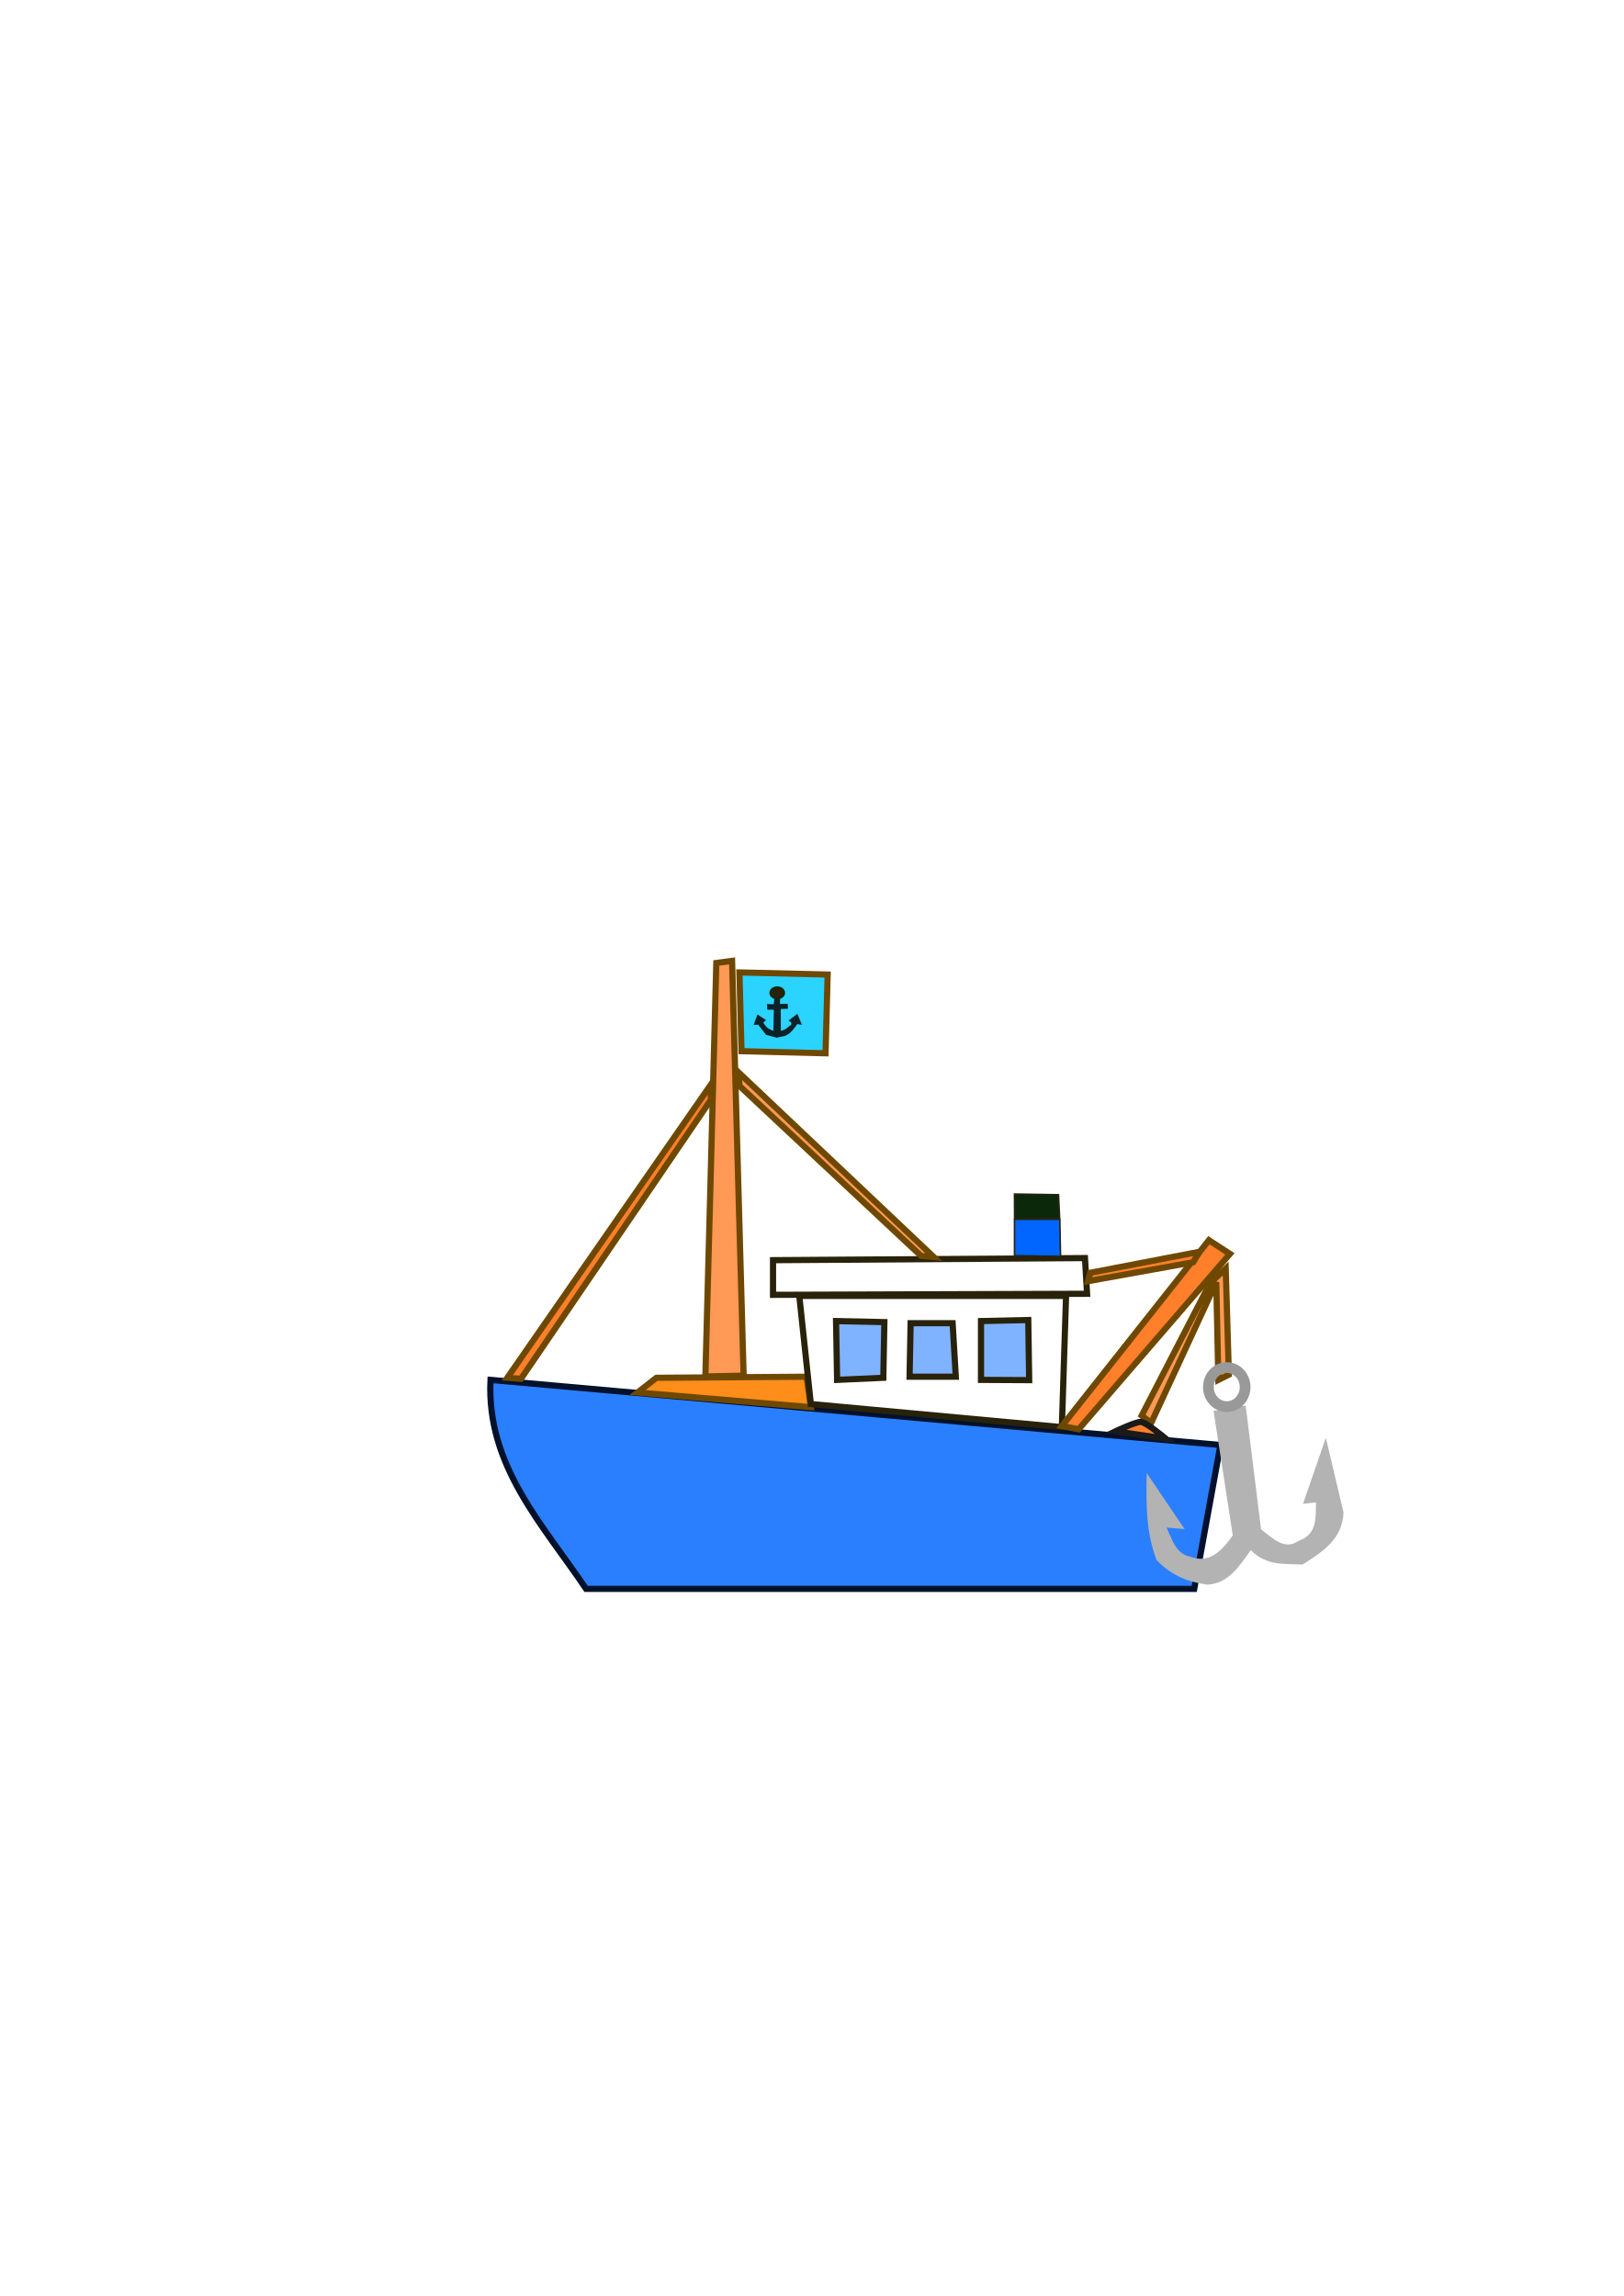
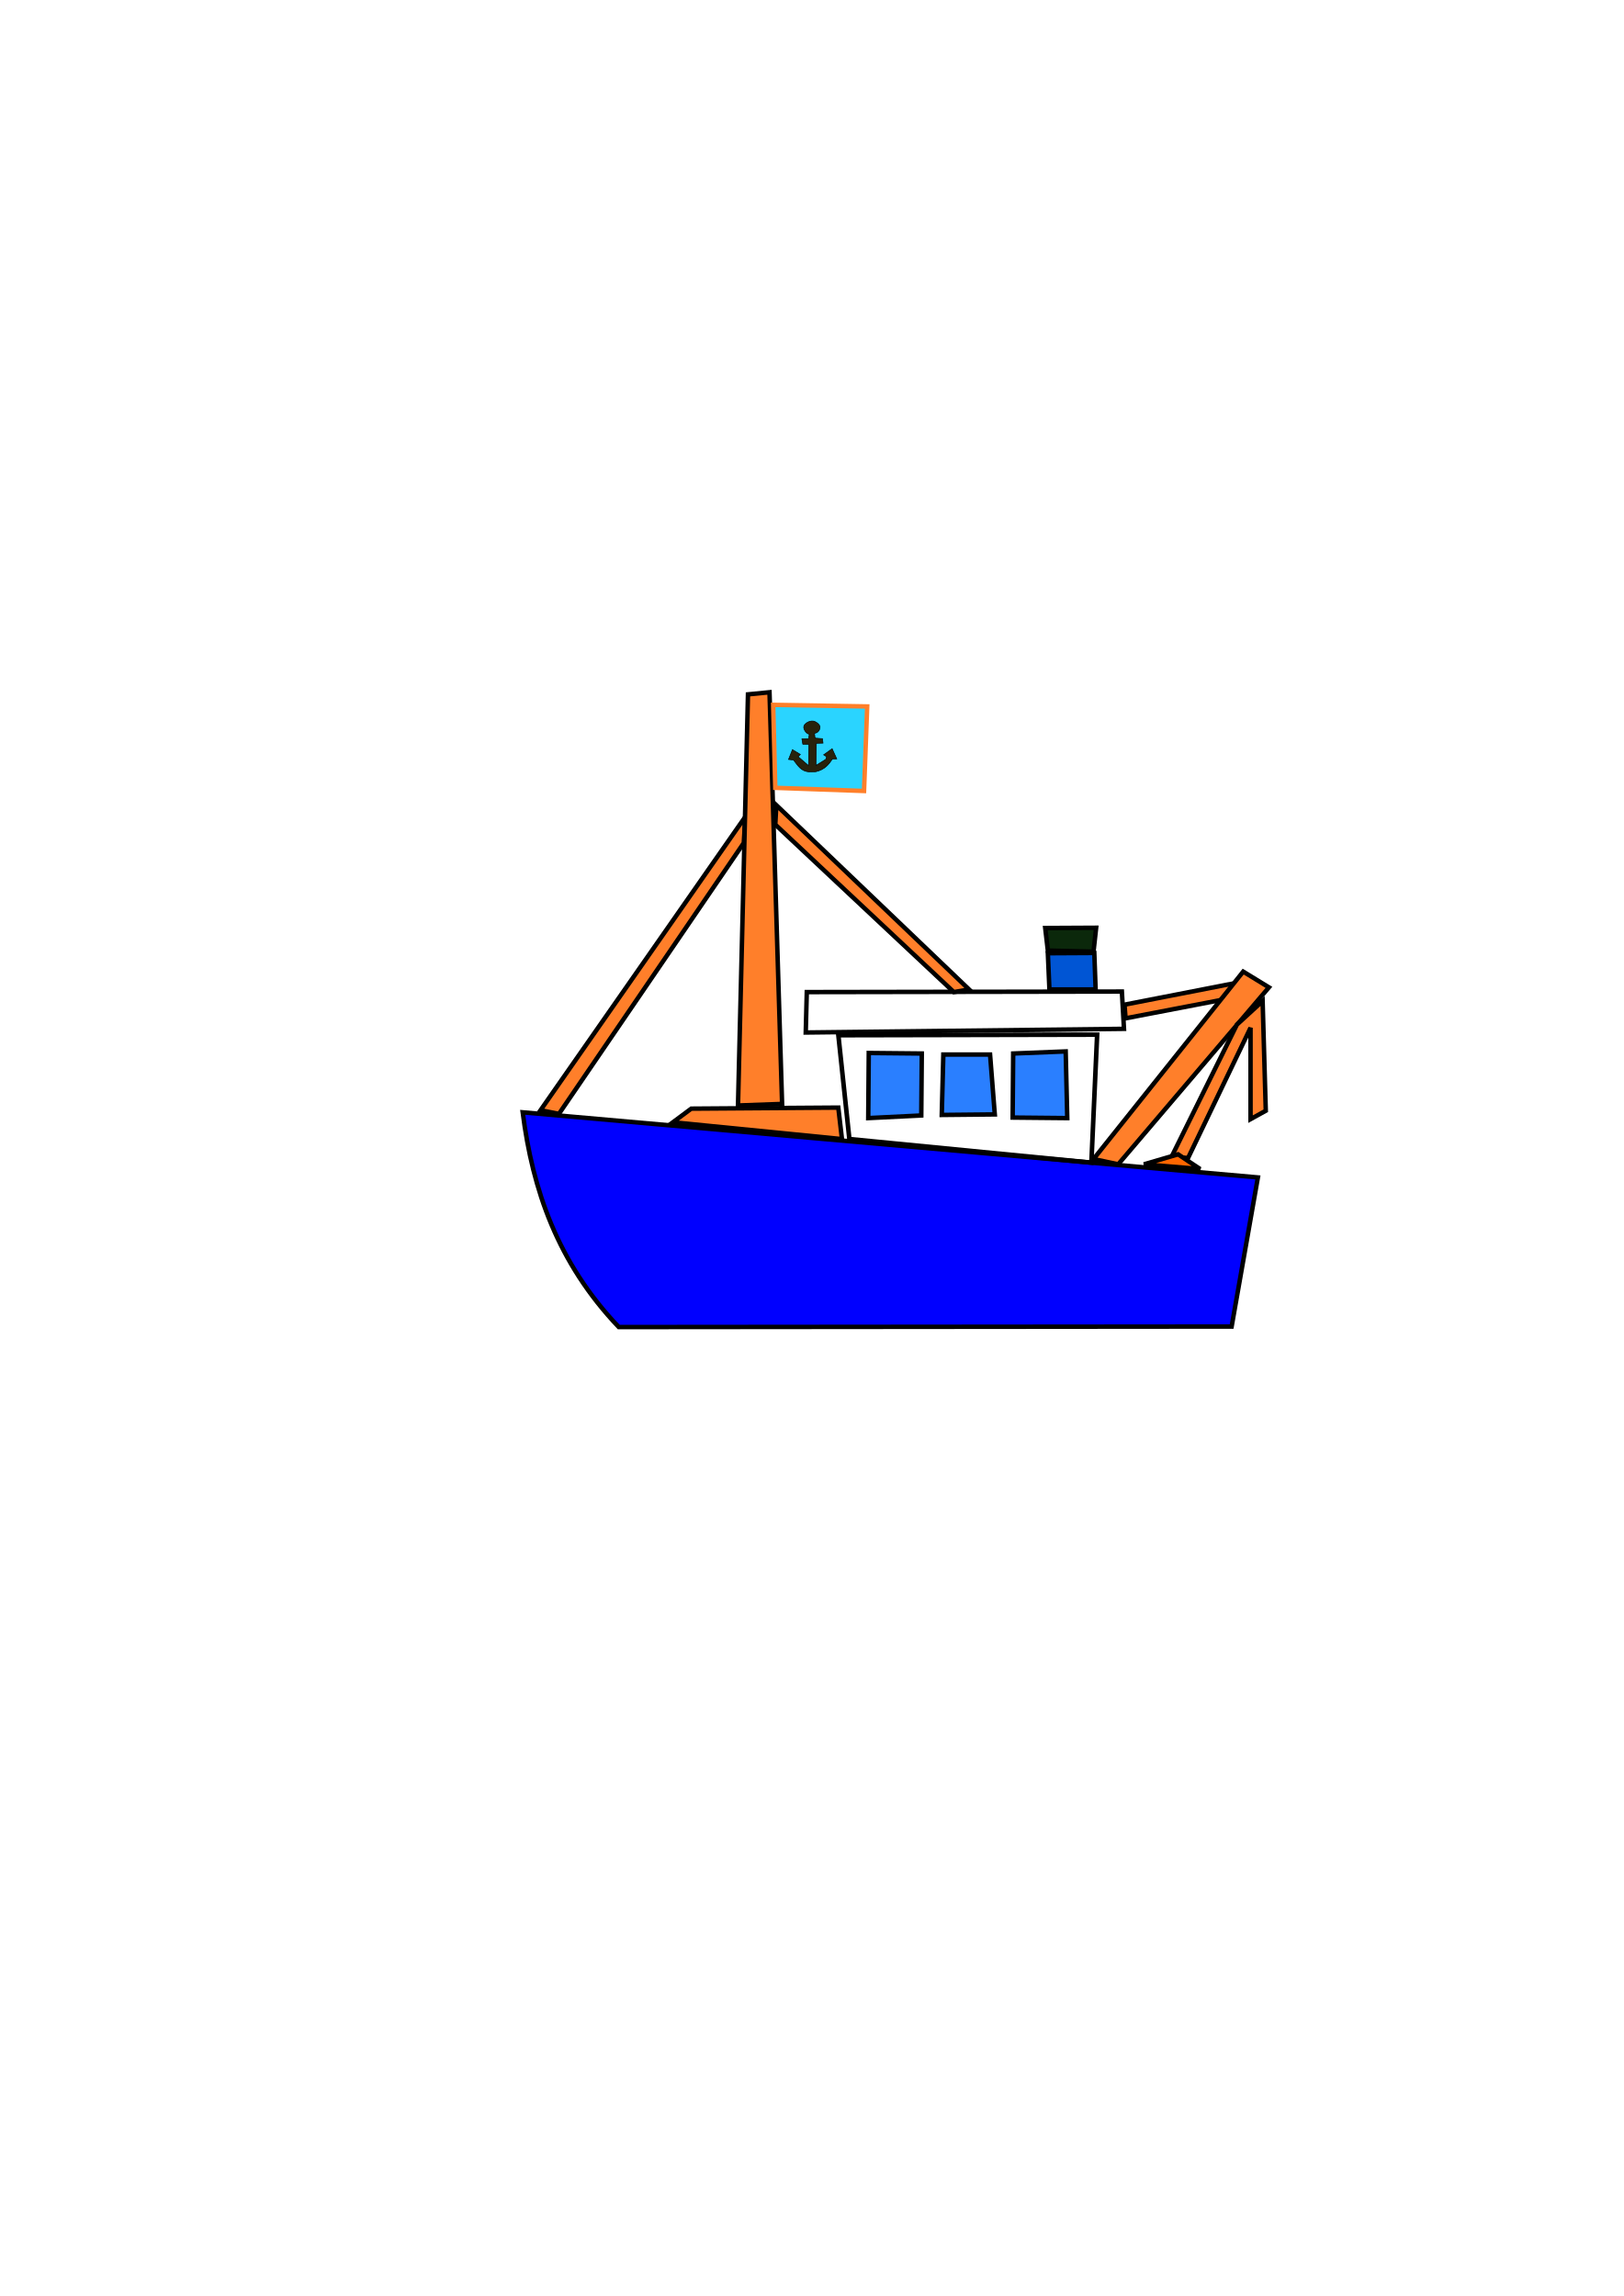
- <svg xmlns="http://www.w3.org/2000/svg" width="210mm" height="297mm" viewBox="0 0 210 297" version="1.1" id="svg1" xml:space="preserve">
+ <svg xmlns="http://www.w3.org/2000/svg" version="1.1" id="svg1" width="793.6" height="1122.56" viewBox="0 0 793.6 1122.56">
  <defs id="defs1" />
-   <g id="layer1">
-     <path style="fill:#2a7fff;stroke:#00112b;stroke-width:0.8" d="m 63.438,178.496 c -0.541,11.083 6.741,18.688 12.362,27.032 H 154.452 l 3.396,-18.61 z" id="path1" />
-     <path style="fill:#ff8d19;stroke:#6f4800;stroke-width:0.8" d="m 82.456,180.126 2.445,-1.902 19.425,-0.136 0.543,3.939 z" id="path2" />
-     <path style="fill:#80b3ff;stroke:#28220b;stroke-width:0.8" d="m 108.13,170.888 0.136,7.607 5.977,-0.272 0.136,-7.2 z" id="path3" />
-     <path style="fill:#80b3ff;stroke:#28220b;stroke-width:0.8" d="m 117.774,171.16 -0.136,6.928 h 5.977 l -0.408,-6.928 z" id="path4" />
-     <path style="fill:#80b3ff;stroke:#28220b;stroke-width:0.8" d="m 126.876,170.888 v 7.607 l 6.232,0.033 -0.119,-7.776 z" id="path5" />
-     <path style="fill:none;stroke:#28220b;stroke-width:0.8" d="m 103.375,167.628 1.494,13.992 32.466,2.989 0.543,-16.98 z" id="path6" />
-     <path style="fill:none;stroke:#28220b;stroke-width:0.8" d="m 99.979,163.01 v 4.483 l 40.617,-0.136 -0.272,-4.619 z" id="path7" />
-     <path style="fill:#ff9955;stroke:#6f4800;stroke-width:0.8" d="m 91.229,178.05 1.415,-53.483 2.038,-0.272 1.494,53.657 z" id="path8" />
-     <path style="fill:#ff7f2a;stroke:#6f4800;stroke-width:0.8" d="m 139.509,184.88 19.561,-22.686 -2.717,-1.766 -19.018,24.044 z" id="path9" />
-     <path style="fill:#ff7f2a;stroke:#6f4800;stroke-width:0.8" d="m 67.377,178.36 24.587,-36.134 -0.136,-1.766 -26.217,37.764 z" id="path10" />
-     <path style="fill:#ff9955;stroke:#6f4800;stroke-width:0.8" d="m 95.564,138.762 25.199,23.84 -1.63,-0.136 -23.501,-22.006 z" id="path11" />
-     <path style="fill:#ff7f2a;stroke:#6f4800;stroke-width:0.8" d="m 141.003,164.64 14.127,-2.717 -0.815,1.358 -13.584,2.445 z" id="path12" />
-     <path style="fill:#ff9955;stroke:#6f4800;stroke-width:0.8" d="m 148.882,184.065 8.422,-18.203 0.272,12.633 1.358,-0.679 -0.408,-13.72 -2.038,1.902 -8.83,17.116 z" id="path13" />
-     <path style="fill:#ff7f2a;stroke:#1a1a1a;stroke-width:0.8" d="m 144.263,185.152 c 0,0 2.581,-1.223 3.26,-1.223 0.679,0 3.26,2.173 3.26,2.173 z" id="path14" />
-     <path style="fill:#2ad4ff;stroke:#6f4800;stroke-width:0.8" d="m 95.632,125.789 11.411,0.272 -0.272,10.188 -10.867,-0.272 z" id="path15" />
-     <ellipse style="fill:#28220b;stroke:#0b280b;stroke-width:0.2;stroke-dasharray:none" id="path16" cx="100.523" cy="128.429" rx="0.917" ry="0.739" />
-     <path style="fill:#0b2228;stroke:#0b2228;stroke-width:0.2;stroke-dasharray:none" d="m 100.795,129.262 -0.018,0.704 1.002,-0.017 0.034,0.441 -0.934,0.034 0.017,3.073 c 0.333,-0.141 0.694,-0.191 0.985,-0.475 l 0.56,-0.441 v -0.374 l -0.289,-0.204 0.934,-0.696 0.475,1.138 -0.492,-0.085 c -0.449,0.624 -0.857,1.293 -1.63,1.562 l -0.968,0.204 -1.332,-0.347 -1.028,-1.334 -0.492,0.034 0.391,-1.104 0.9,0.594 -0.34,0.306 c 0.267,0.317 0.414,0.686 0.883,0.917 0.264,0.171 0.459,0.204 0.679,0.289 l 0.046,-2.976 -0.844,0.004 -0.034,-0.526 0.866,0.017 0.068,-0.713 z" id="path17" />
-     <path style="fill:#0066ff;stroke:#28220b;stroke-width:0.2;stroke-dasharray:none" d="m 131.21,162.428 v -4.707 h 5.859 l 0.096,4.803 z" id="path18" />
-     <path style="fill:#0b280b;stroke:#28220b;stroke-width:0.2;stroke-dasharray:none" d="m 131.221,157.665 -0.011,-3.21 5.69,0.09 0.146,3.085 z" id="path19" />
-     <path style="fill:#b3b3b3;stroke:#b3b3b3;stroke-width:0.2;stroke-dasharray:none" d="m 157.065,182.581 2.481,16.06 c -1.492,2.083 -3.111,3.826 -5.763,2.786 -1.878,-0.459 -2.301,-2.374 -3.074,-3.938 l 2.305,0.192 -4.611,-6.82 c -0.058,3.618 -0.109,7.236 1.249,10.854 1.865,2.008 4.13,2.861 6.532,3.17 2.646,-0.197 3.89,-2.166 5.571,-4.515 2.056,2.122 4.372,1.794 6.69,1.909 2.57,-1.65 5.049,-3.19 5.221,-6.616 l -2.209,-9.317 -2.786,8.069 1.633,-0.192 c -0.039,2.094 0.181,4.317 -2.305,5.187 -1.85,1.273 -3.407,-0.278 -4.995,-1.537 l -1.982,-15.94 z" id="path20" />
-     <ellipse style="fill:none;stroke:#999999;stroke-width:1.389;stroke-dasharray:none" id="path21" cx="158.663" cy="179.429" rx="2.375" ry="2.528" />
+   <g id="g1">
+     <g id="g21" transform="translate(36.0134,-78.96053)">
+       <path style="fill:#0000ff;stroke:#000000;stroke-width:2.181" d="m 219.493,622.796 c 4.816,37.637 16.94,73.496 46.979,104.997 l 299.589,-0.257 12.836,-72.908 z" id="path1" />
+       <path style="fill:#ff7f2a;stroke:#000000;stroke-width:2.181" d="M 237.207,623.566 327.571,491.1 328.341,478.264 228.222,621.769 Z" id="path2" />
+       <path style="fill:#2a7fff;stroke:#000000;stroke-width:2.181" d="m 388.67,593.787 25.928,0.257 -0.257,30.293 -25.928,1.284 z" id="path3" />
+       <path style="fill:#2a7fff;stroke:#000000;stroke-width:2.181" d="m 425.124,594.557 -0.77,29.522 25.928,-0.257 -2.31,-29.266 z" id="path4" />
+       <path style="fill:#2a7fff;stroke:#000000;stroke-width:2.181" d="m 459.267,594.044 -0.257,31.32 26.699,0.257 -0.77,-32.603 z" id="path5" />
+       <path style="fill:none;stroke:#000000;stroke-width:2.181" d="m 358.377,564.008 -0.513,19.767 155.571,-1.797 -1.027,-18.227 z" id="path6" />
+       <path style="fill:none;stroke:#000000;stroke-width:2.23" d="m 373.807,585.094 5.389,50.769 118.297,11.551 2.823,-62.588 z" id="path7" />
+       <path style="fill:#ff7f2a;stroke:#000000;stroke-width:2.181" d="m 292.914,627.674 8.985,-6.675 71.881,-0.513 1.797,15.403 z" id="path8" />
+       <path style="fill:#ff7f2a;stroke:#000000;stroke-width:2.181" d="M 346.312,618.689 340.15,417.422 329.625,418.449 324.747,619.459 Z" id="path9" />
+       <path style="fill:#ff7f2a;stroke:#000000;stroke-width:2.181" d="m 342.974,482.115 87.284,81.893 7.445,-1.284 -94.215,-90.108 z" id="path10" />
+       <path style="fill:#0055d4;stroke:#000000;stroke-width:2.181" d="m 476.981,562.724 -0.77,-17.713 22.719,-0.128 0.642,17.842 z" id="path11" />
+       <path style="fill:#0b280b;stroke:#000000;stroke-width:2.181" d="m 476.211,543.727 -1.284,-11.039 24.902,-0.128 -1.284,11.681 z" id="path12" />
+       <path style="fill:#ff7f2a;stroke:#000000;stroke-width:2.181" d="m 513.691,570.169 52.627,-10.269 -1.284,7.188 -50.83,9.755 z" id="path13" />
+       <path style="fill:#ff7f2a;stroke:#000000;stroke-width:2.181" d="m 571.709,553.996 -73.164,91.648 12.066,2.567 73.678,-86.514 z" id="path14" />
+       <path style="fill:#ff7f2a;stroke:#000000;stroke-width:2.181" d="m 575.303,581.465 v 44.669 l 7.445,-4.107 -1.54,-53.654 -12.579,11.552 -31.939,64.623 8.065,0.583 z" id="path15" />
+       <path style="fill:#ff6600;stroke:#000000;stroke-width:2.181" d="m 550.659,650.522 -10.782,-7.188 -16.687,4.878 z" id="path16" />
+       <path style="fill:#2ad4ff;stroke:#ff7f2a;stroke-width:2.181;stroke-dasharray:none" d="m 342.974,464.145 -1.027,-40.561 45.952,0.77 -1.54,41.331 z" id="path18" />
+       <path style="fill:#28220b;stroke:#000000;stroke-width:0.291;stroke-dasharray:none" d="m 351.36,445.455 3.887,2.371 -1.089,1.089 5.083,4.357 0.091,-10.347 -2.904,-0.091 -0.454,-2.632 3.267,-0.091 0.363,-2.178 c -1.516,-0.161 -3.333,-2.752 -2.541,-4.266 0.334,-0.718 2.07,-2.362 4.357,-2.178 1.455,0.188 3.426,1.706 3.449,2.995 -0.109,1.531 -1.042,2.812 -2.723,2.995 l 0.272,2.36 3.631,0.272 0.272,2.178 -3.267,0.091 -0.182,10.801 4.81,-2.995 0.363,-1.271 -1.452,-0.908 4.175,-2.995 2.269,4.992 h -2.088 c -1.788,2.643 -3.697,5.214 -8.169,6.263 l -3.358,0.091 c -3.881,-0.356 -5.311,-2.943 -7.533,-5.809 l -2.451,-0.272 z" id="path17" />
+     </g>
  </g>
</svg>
